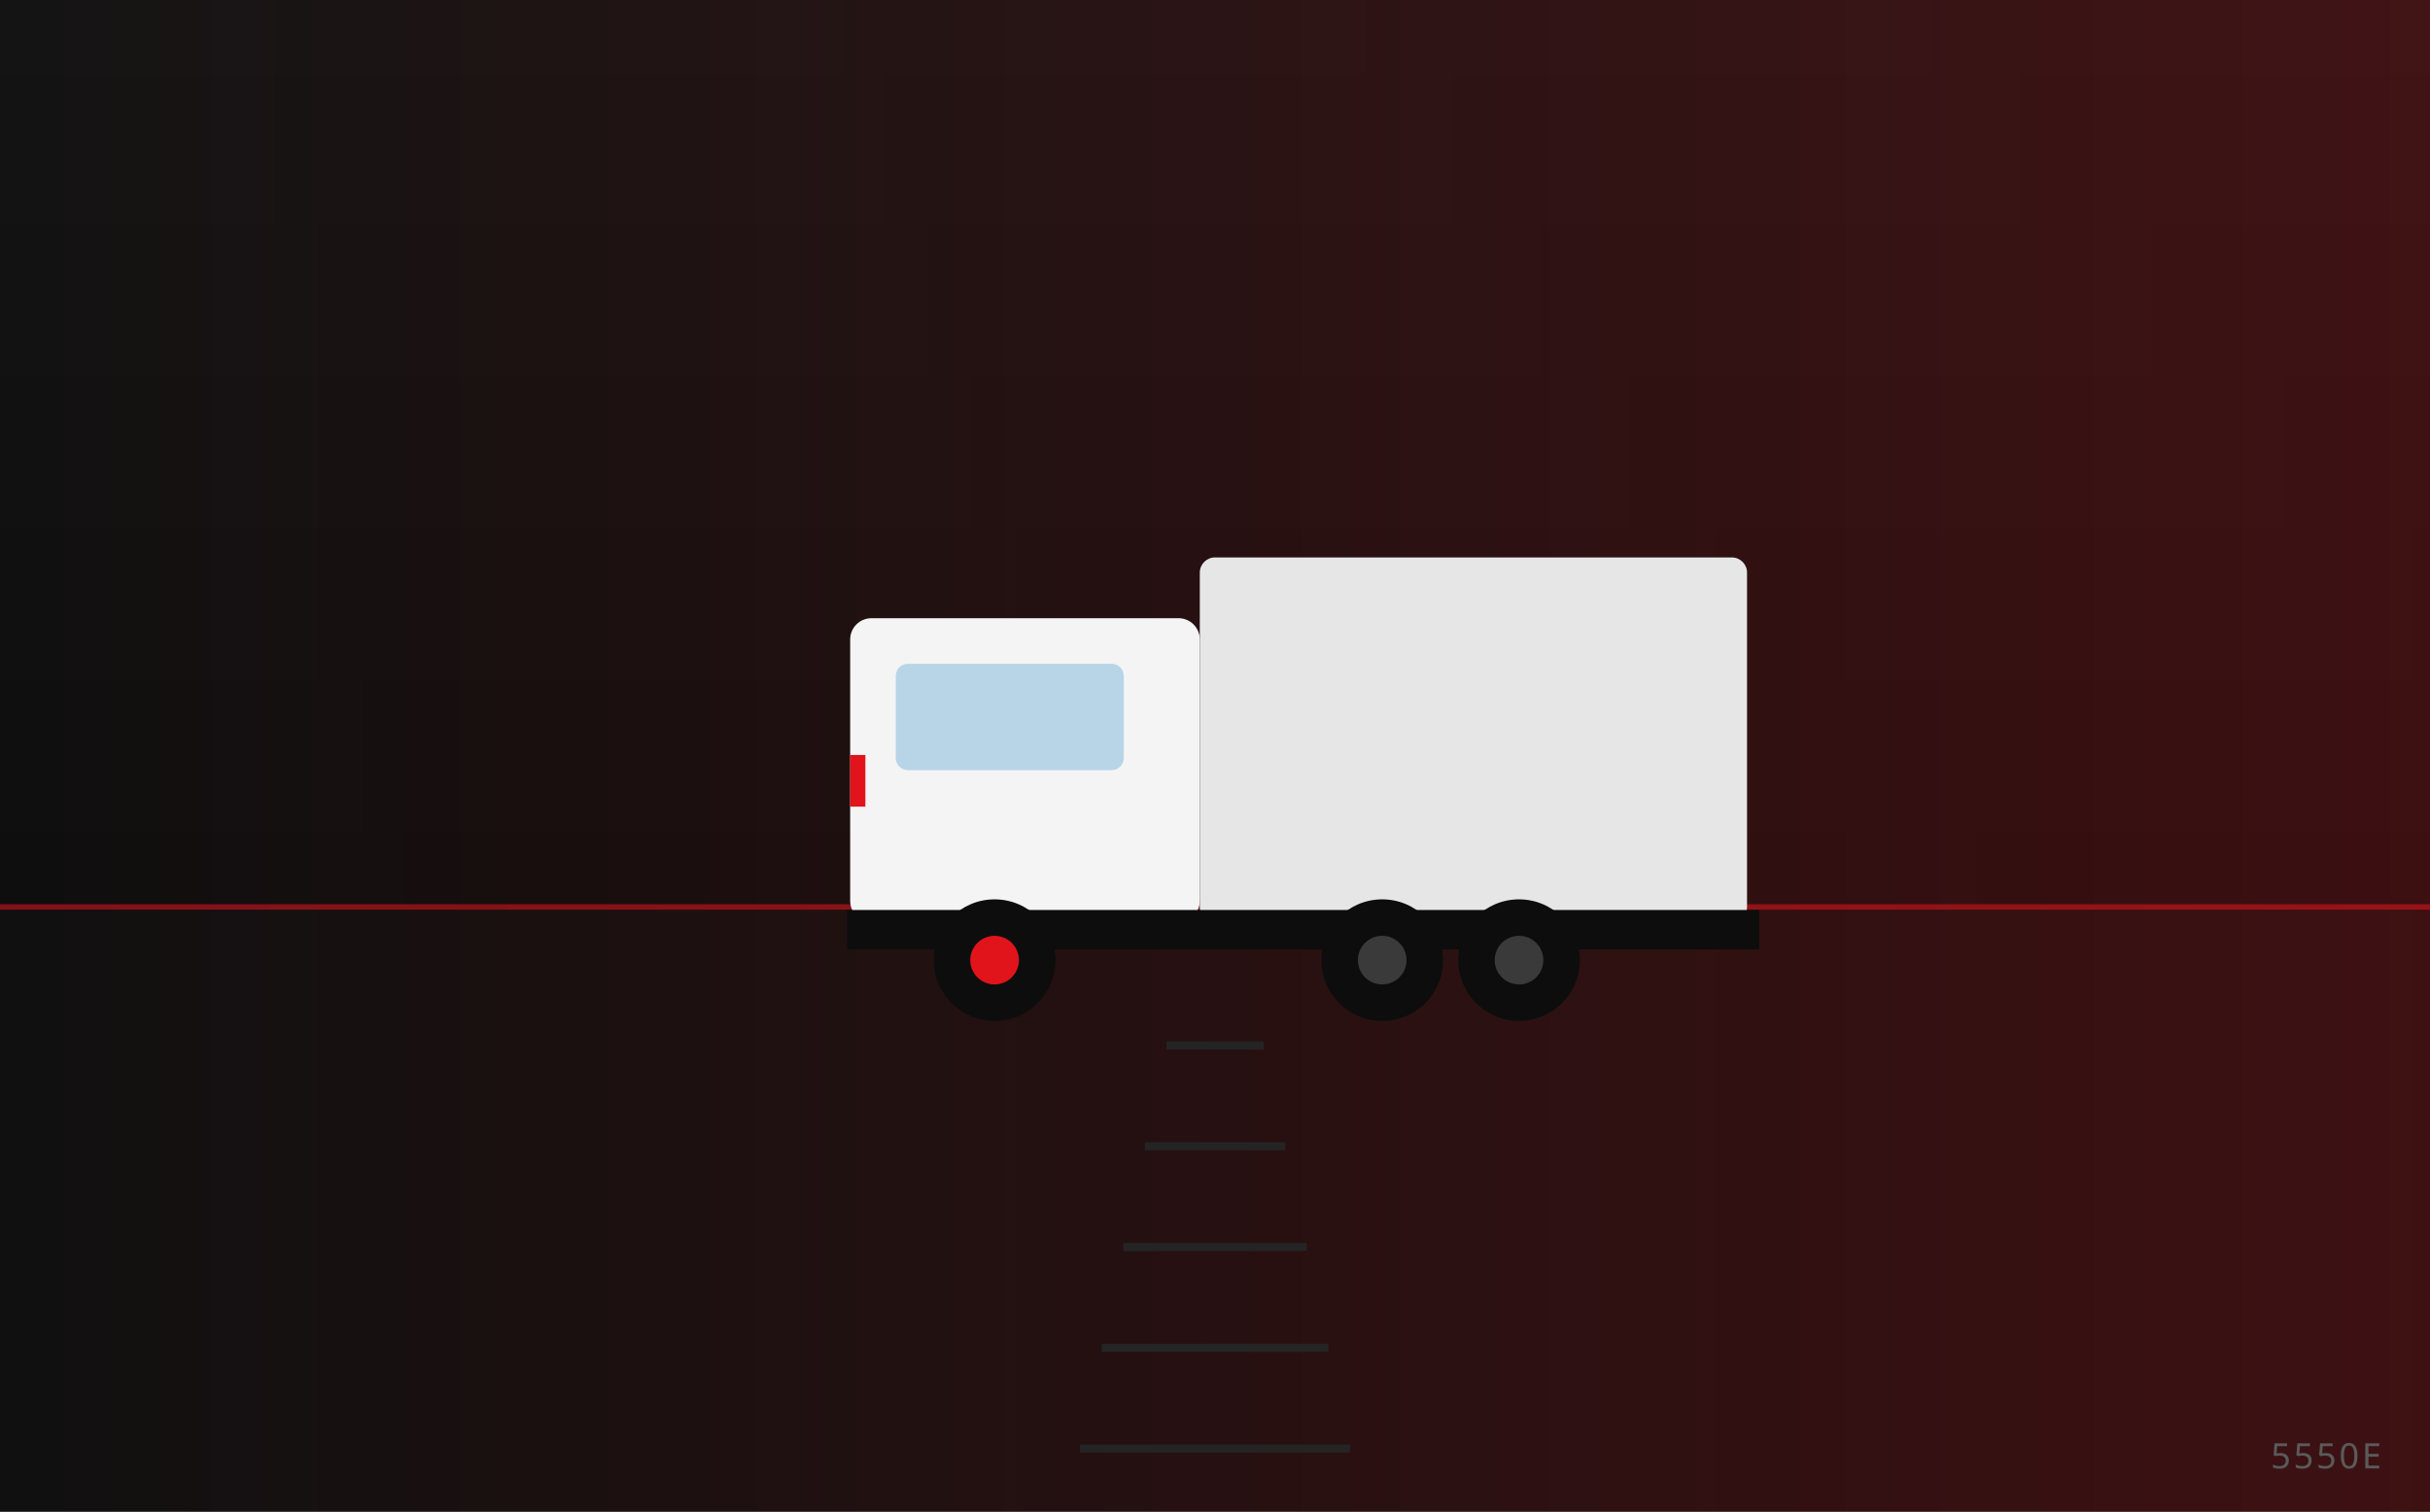
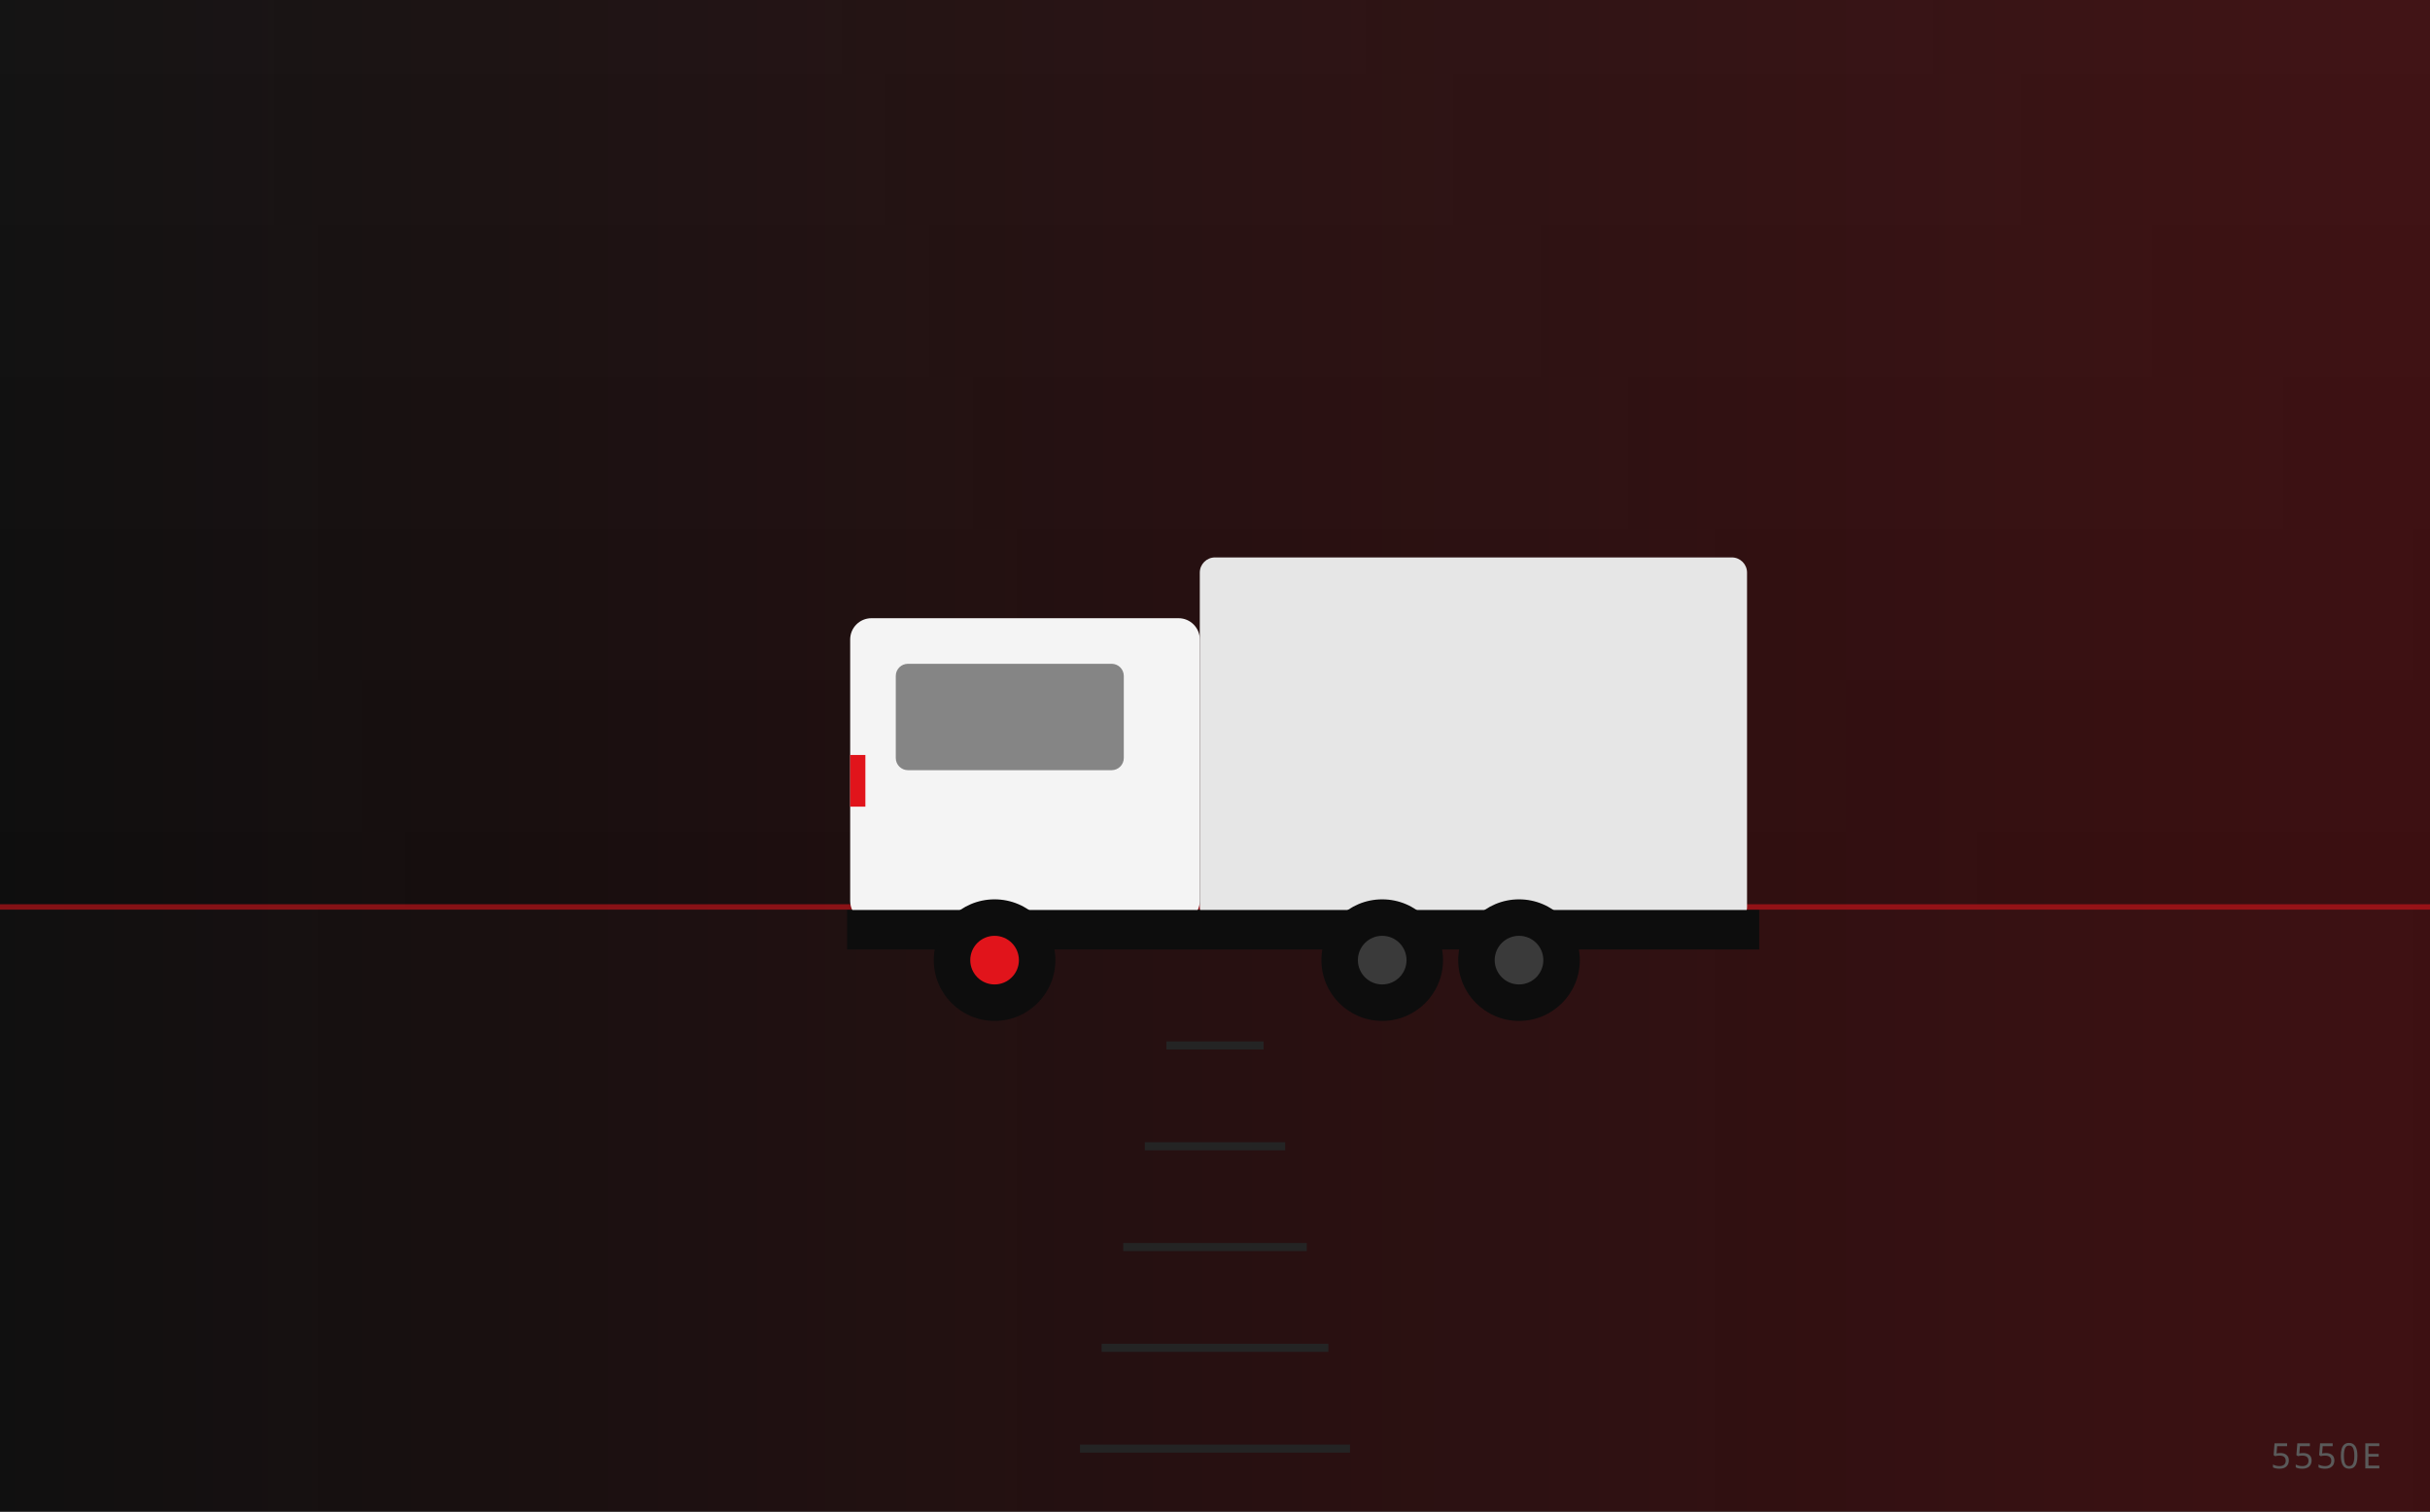
<svg xmlns="http://www.w3.org/2000/svg" viewBox="0 0 900 560" width="900" height="560" role="img" aria-label="5550E">
  <defs>
    <linearGradient id="sky" x1="0" y1="0" x2="0" y2="1">
      <stop offset="0" stop-color="#141414" />
      <stop offset="1" stop-color="#0a0a0a" />
    </linearGradient>
    <linearGradient id="glow" x1="0" y1="0" x2="1" y2="0">
      <stop offset="0" stop-color="#E1141B" stop-opacity="0" />
      <stop offset="1" stop-color="#E1141B" stop-opacity="0.22" />
    </linearGradient>
  </defs>
  <rect width="900" height="560" fill="url(#sky)" />
  <rect x="0" y="336" width="900" height="224" fill="#101010" />
  <rect width="900" height="560" fill="url(#glow)" />
  <line x1="0" y1="336" x2="900" y2="336" stroke="#E1141B" stroke-width="2" opacity="0.55" />
  <g stroke="#242424" stroke-width="3">
    <line x1="440" y1="350" x2="460" y2="350" />
    <line x1="432" y1="387.333" x2="468" y2="387.333" />
    <line x1="424" y1="424.667" x2="476" y2="424.667" />
    <line x1="416" y1="462" x2="484" y2="462" />
    <line x1="408" y1="499.333" x2="492" y2="499.333" />
    <line x1="400" y1="536.667" x2="500" y2="536.667" />
  </g>
  <g transform="translate(450, 336) scale(0.563)">
    <g transform="translate(-360,-250)">
      <rect x="120" y="60" width="230" height="200" rx="14" fill="#f4f4f4" />
-       <rect x="150" y="90" width="150" height="70" rx="8" fill="#8fbfe0" opacity="0.6" />
+       <rect x="150" y="90" width="150" height="70" rx="8" fill="#3a3a3a" opacity="0.6" />
      <rect x="350" y="20" width="360" height="240" rx="10" fill="#e6e6e6" />
      <rect x="118" y="252" width="600" height="26" fill="#0d0d0d" />
      <circle cx="215" cy="285" r="40" fill="#0d0d0d" />
      <circle cx="215" cy="285" r="16" fill="#E1141B" />
      <circle cx="470" cy="285" r="40" fill="#0d0d0d" />
      <circle cx="470" cy="285" r="16" fill="#3a3a3a" />
      <circle cx="560" cy="285" r="40" fill="#0d0d0d" />
      <circle cx="560" cy="285" r="16" fill="#3a3a3a" />
      <rect x="120" y="150" width="10" height="34" fill="#E1141B" />
    </g>
  </g>
  <text x="882" y="544" text-anchor="end" font-family="Manrope, sans-serif" font-size="13" fill="#5a5a5a" letter-spacing="1">5550E</text>
</svg>
